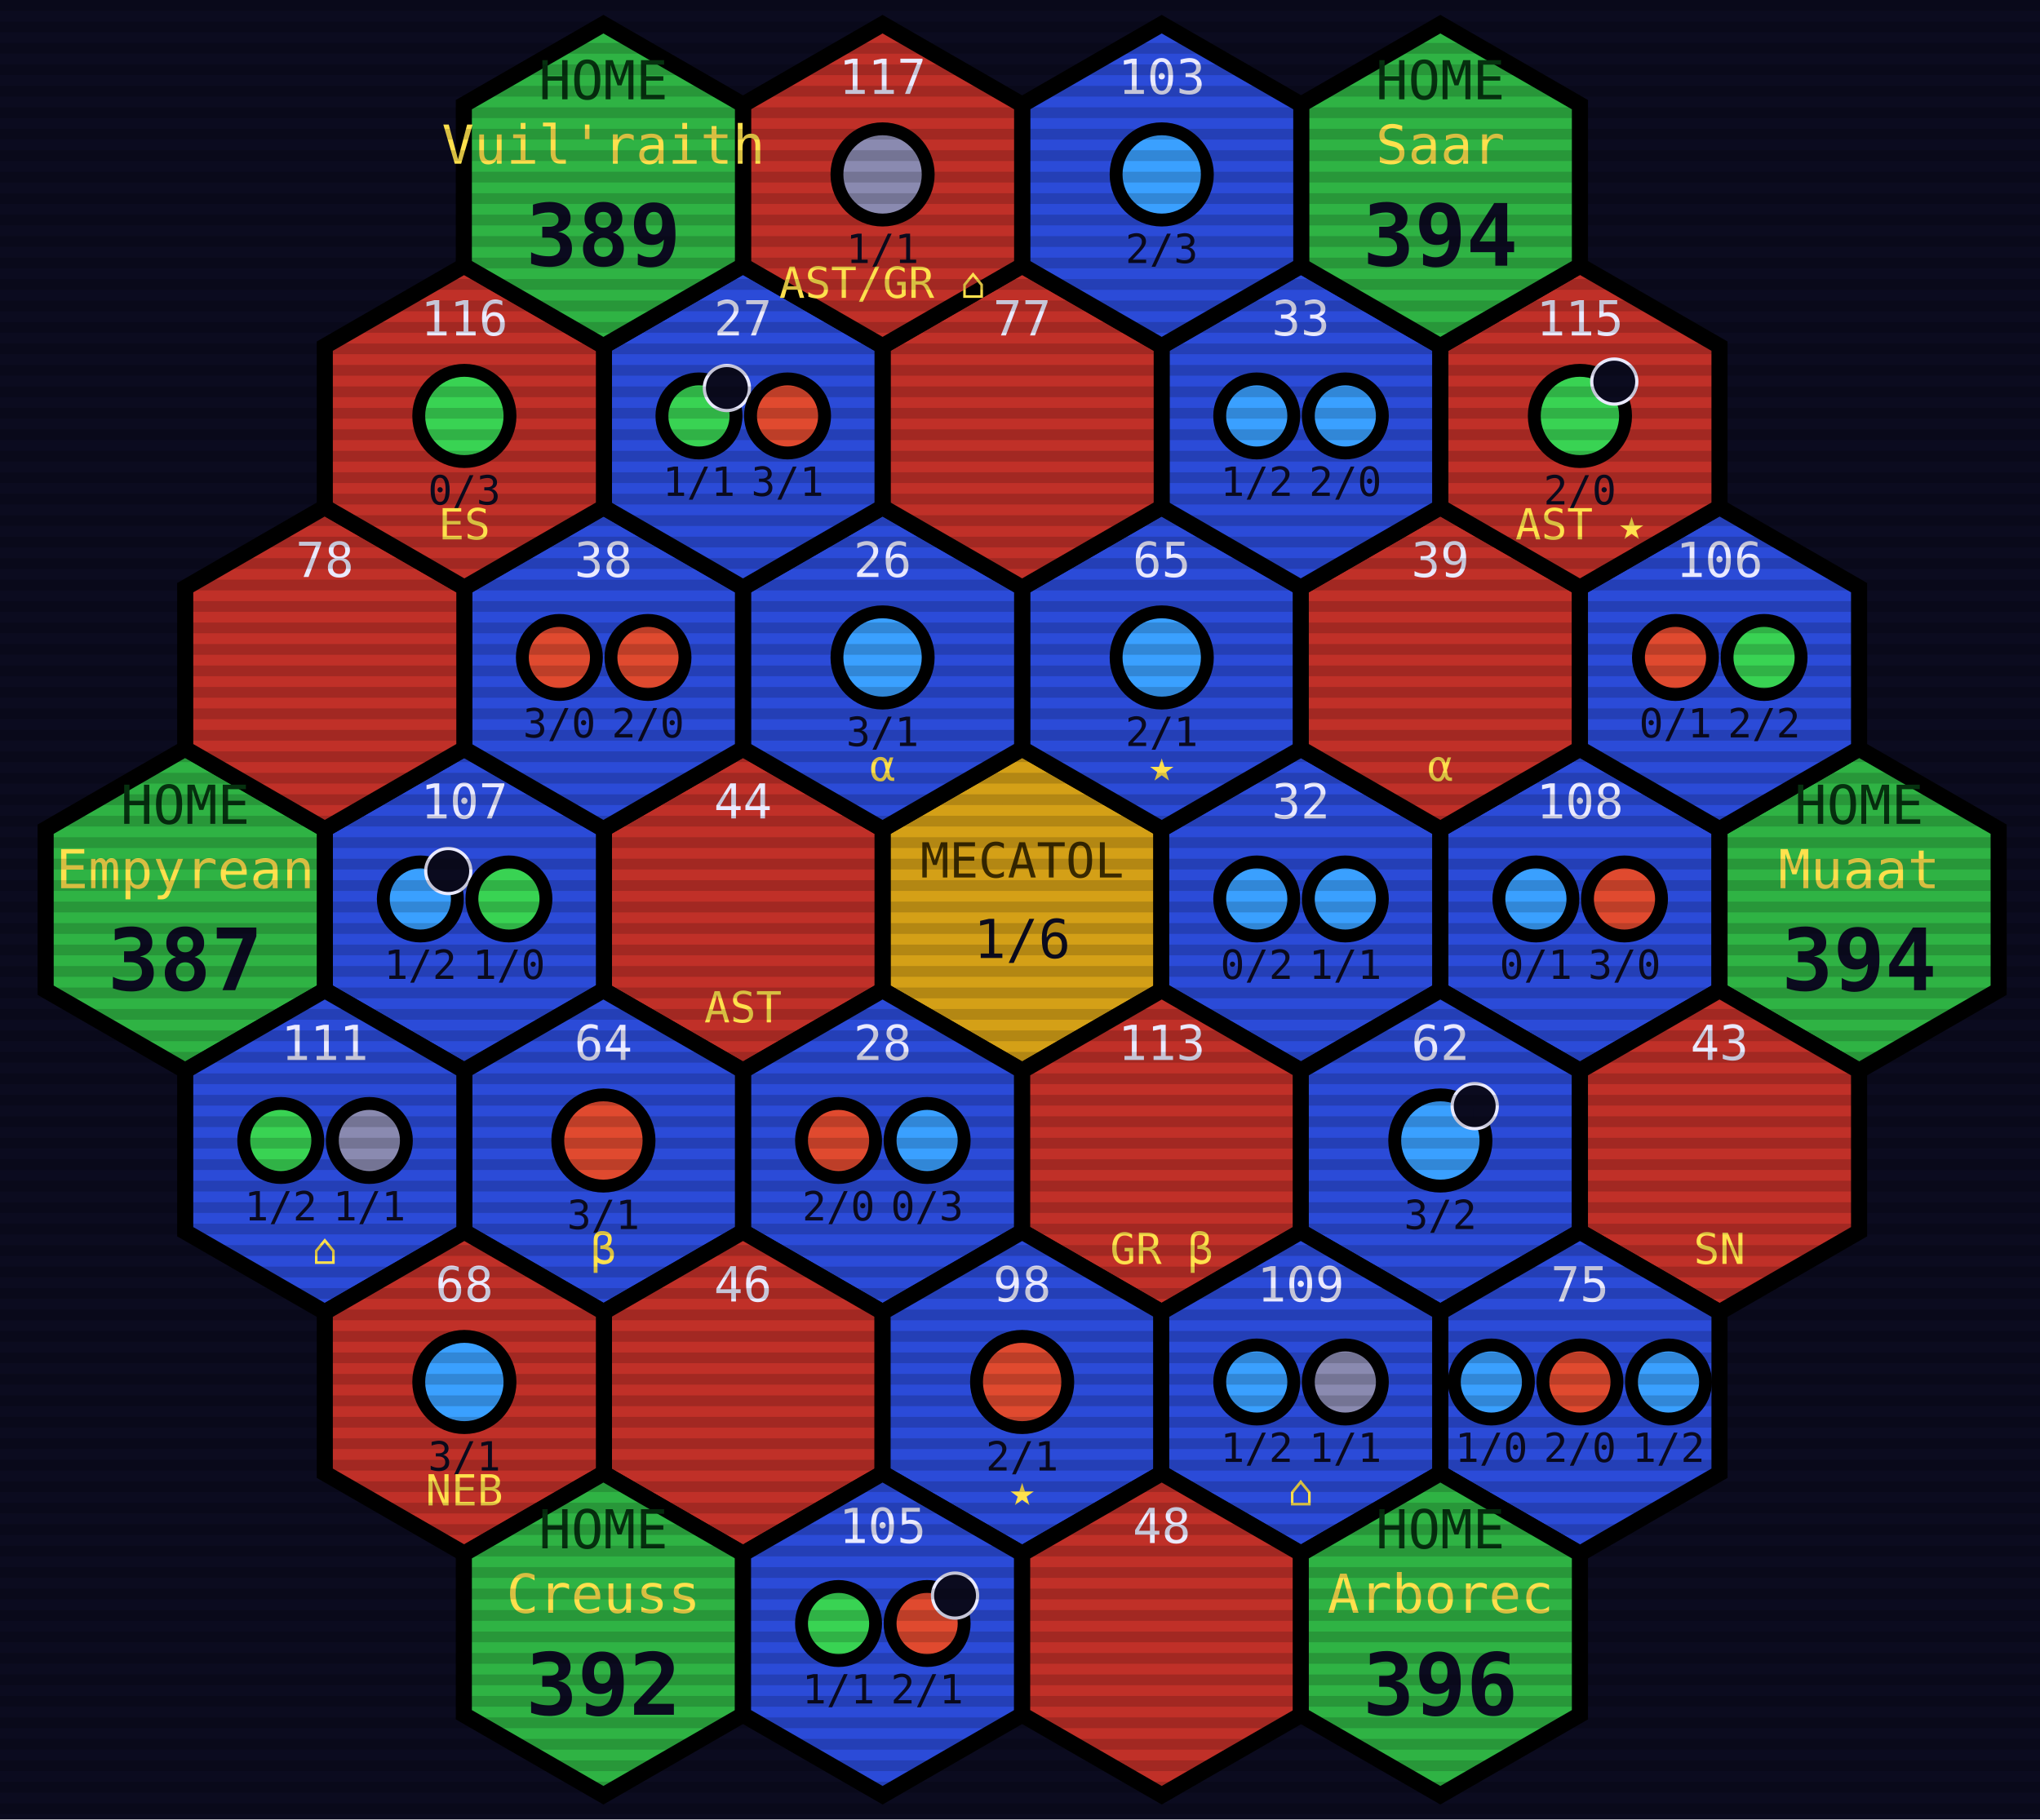
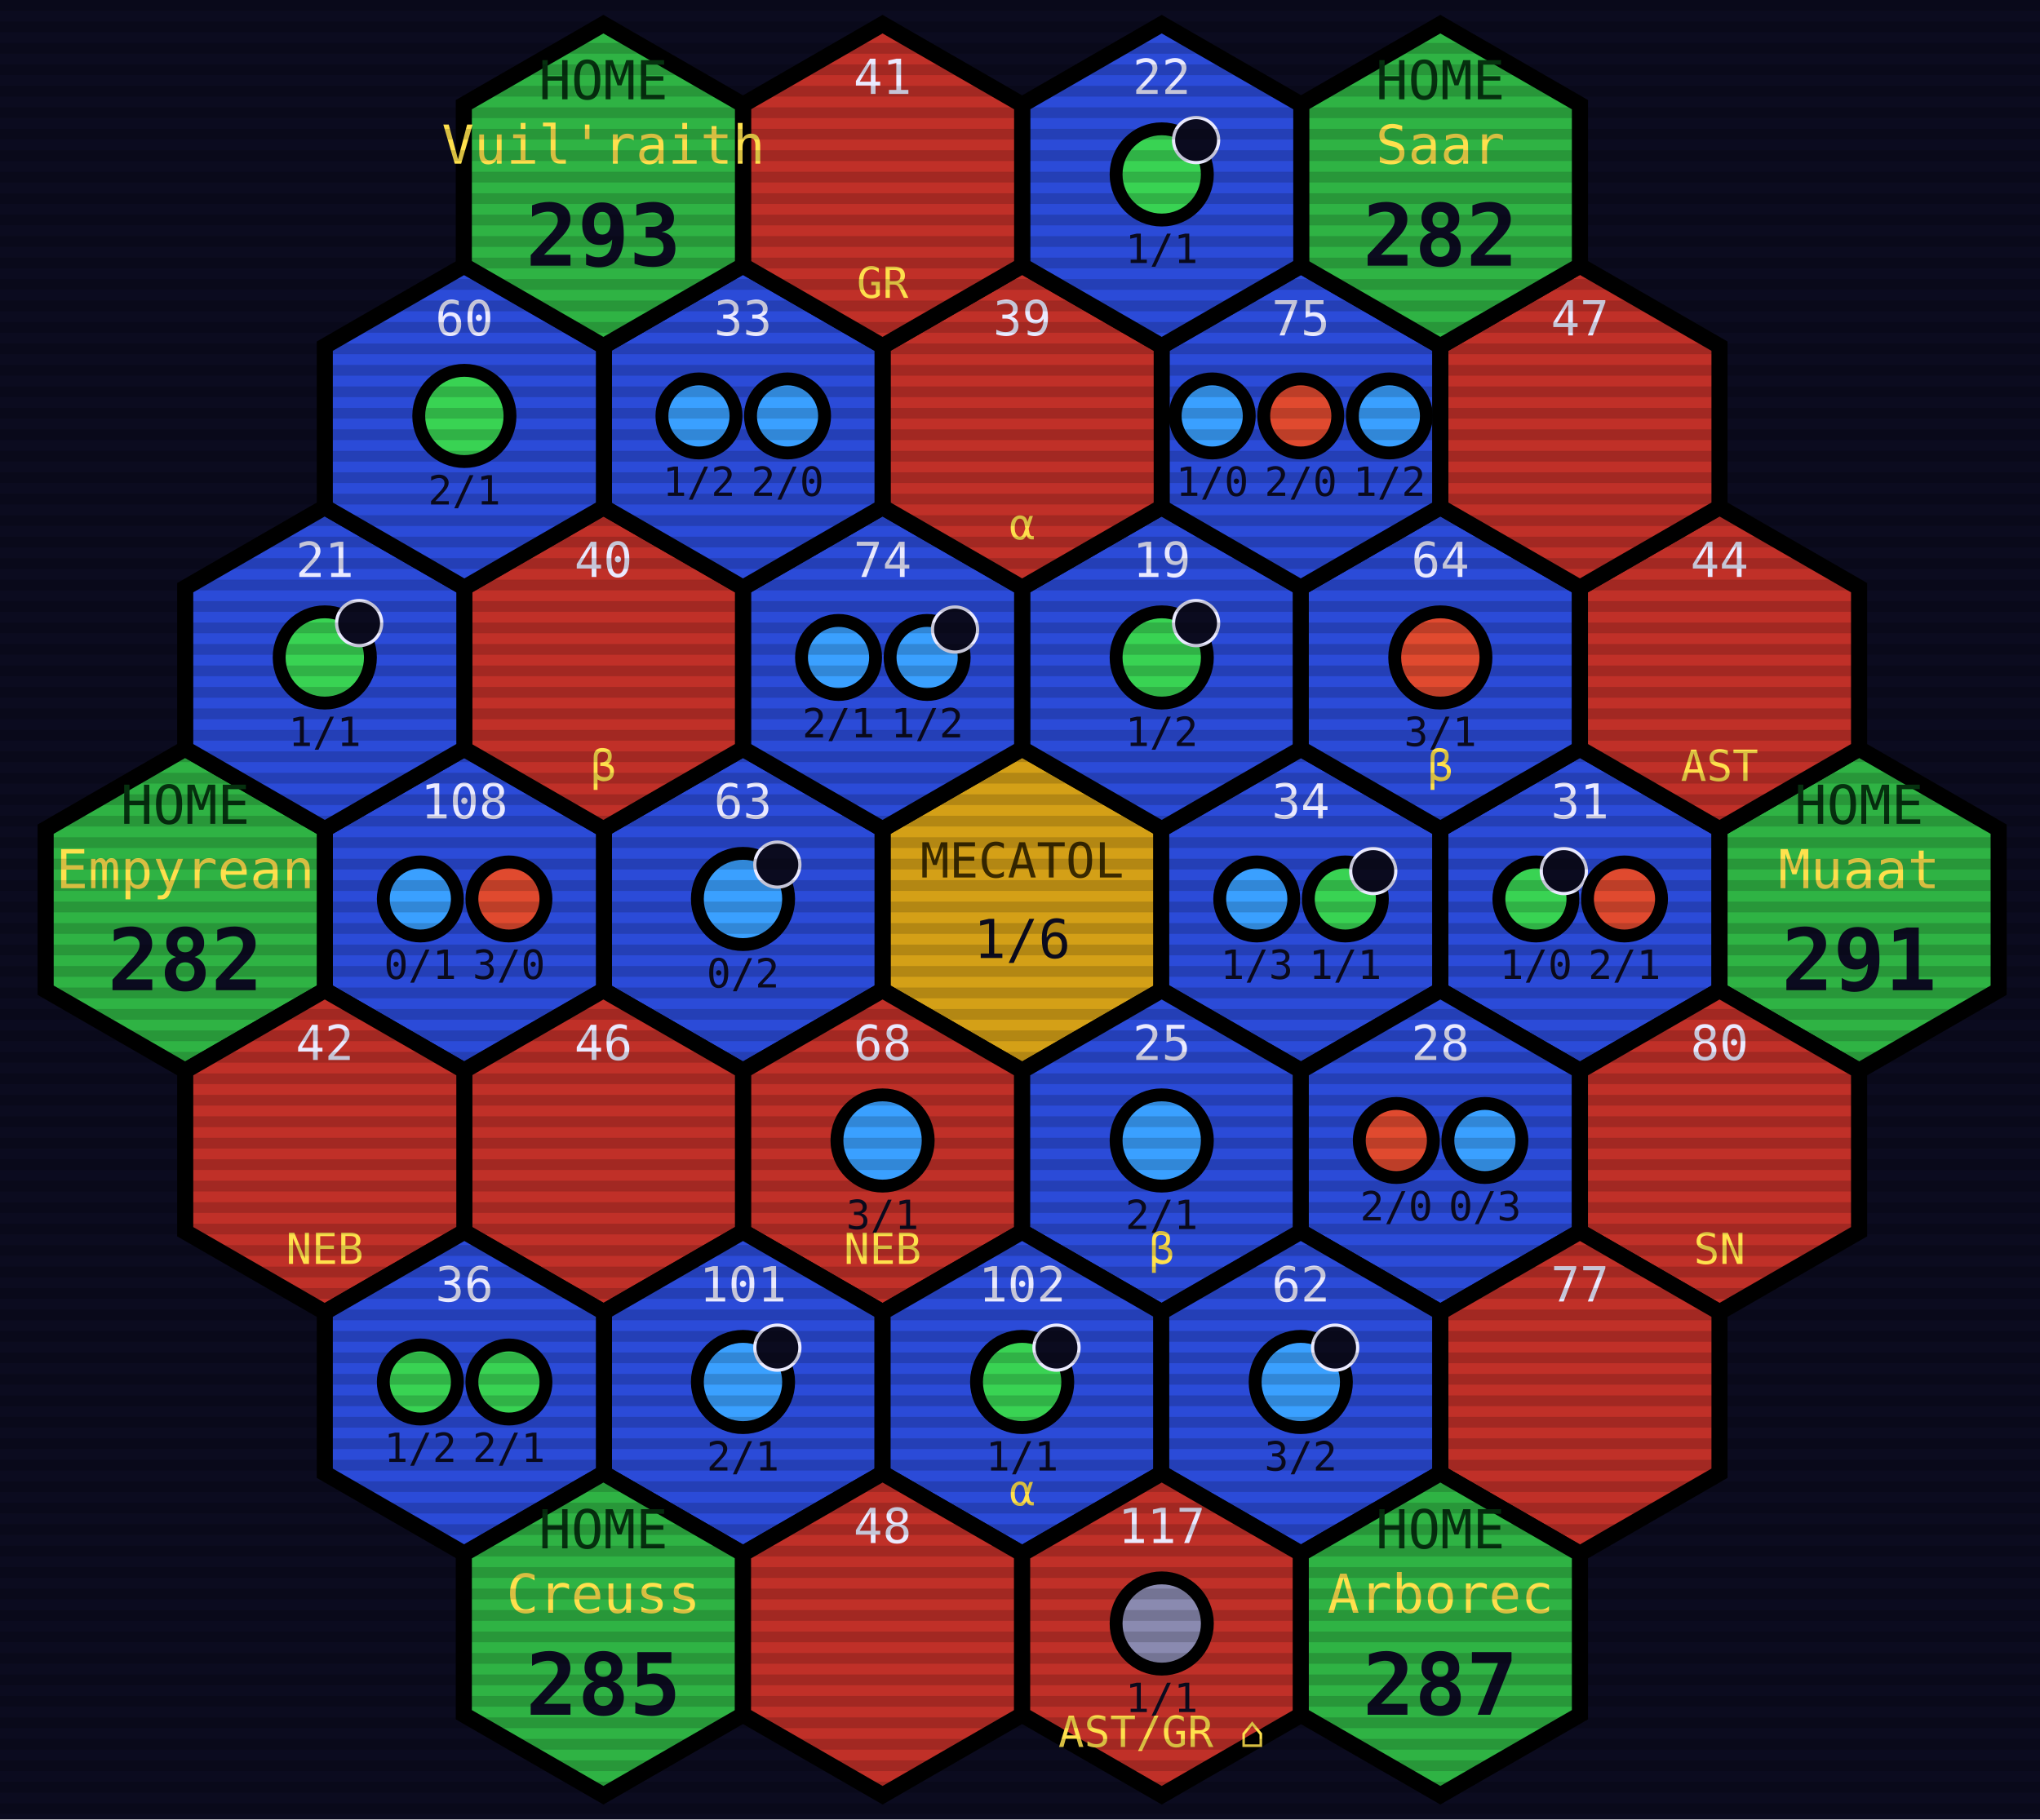
<svg xmlns="http://www.w3.org/2000/svg" width="380" height="339" viewBox="0 0 380 339">
  <defs>
    <pattern id="scan" width="4" height="4" patternUnits="userSpaceOnUse">
      <rect width="4" height="2" fill="#000000" opacity="0.16" />
    </pattern>
  </defs>
  <rect width="100%" height="100%" fill="#0b0b1f" />
  <polygon points="190.4,139.5 216.4,154.5 216.4,184.5 190.4,199.5 164.4,184.5 164.4,154.5" fill="#d4a017" stroke="#000000" stroke-width="3" />
  <polygon points="242.3,139.5 268.3,154.5 268.3,184.5 242.3,199.5 216.3,184.5 216.3,154.5" fill="#2b4bd8" stroke="#000000" stroke-width="3" />
  <polygon points="216.4,94.5 242.4,109.5 242.4,139.5 216.4,154.5 190.4,139.5 190.4,109.5" fill="#2b4bd8" stroke="#000000" stroke-width="3" />
-   <polygon points="138.4,139.5 164.4,154.5 164.4,184.5 138.4,199.5 112.4,184.5 112.4,154.5" fill="#c03028" stroke="#000000" stroke-width="3" />
+   <polygon points="138.4,139.5 164.4,154.5 164.4,184.5 138.4,199.5 112.4,184.5 112.4,154.5" fill="#2b4bd8" stroke="#000000" stroke-width="3" />
  <polygon points="164.4,94.5 190.4,109.5 190.4,139.5 164.4,154.5 138.4,139.5 138.4,109.5" fill="#2b4bd8" stroke="#000000" stroke-width="3" />
-   <polygon points="164.4,184.5 190.4,199.5 190.4,229.5 164.4,244.5 138.4,229.5 138.4,199.5" fill="#2b4bd8" stroke="#000000" stroke-width="3" />
-   <polygon points="216.4,184.5 242.4,199.5 242.4,229.5 216.4,244.5 190.4,229.5 190.4,199.5" fill="#c03028" stroke="#000000" stroke-width="3" />
+   <polygon points="164.4,184.5 190.4,199.5 190.4,229.5 164.4,244.5 138.4,229.5 138.4,199.5" fill="#c03028" stroke="#000000" stroke-width="3" />
+   <polygon points="216.4,184.5 242.4,199.5 242.4,229.5 216.4,244.5 190.4,229.5 190.4,199.5" fill="#2b4bd8" stroke="#000000" stroke-width="3" />
  <polygon points="294.3,139.5 320.3,154.5 320.3,184.5 294.3,199.5 268.3,184.5 268.3,154.5" fill="#2b4bd8" stroke="#000000" stroke-width="3" />
-   <polygon points="268.3,94.5 294.3,109.5 294.3,139.5 268.3,154.5 242.3,139.5 242.3,109.5" fill="#c03028" stroke="#000000" stroke-width="3" />
+   <polygon points="268.3,94.5 294.3,109.5 294.3,139.5 268.3,154.5 242.3,139.5 242.3,109.5" fill="#2b4bd8" stroke="#000000" stroke-width="3" />
  <polygon points="268.3,184.5 294.3,199.5 294.3,229.5 268.3,244.5 242.3,229.5 242.3,199.5" fill="#2b4bd8" stroke="#000000" stroke-width="3" />
  <polygon points="242.3,49.5 268.3,64.5 268.3,94.5 242.3,109.5 216.3,94.5 216.3,64.5" fill="#2b4bd8" stroke="#000000" stroke-width="3" />
  <polygon points="190.4,49.5 216.4,64.5 216.4,94.5 190.4,109.5 164.4,94.5 164.4,64.5" fill="#c03028" stroke="#000000" stroke-width="3" />
  <polygon points="86.5,139.5 112.5,154.5 112.5,184.5 86.5,199.5 60.5,184.5 60.5,154.5" fill="#2b4bd8" stroke="#000000" stroke-width="3" />
-   <polygon points="112.4,94.5 138.4,109.5 138.4,139.5 112.4,154.5 86.4,139.5 86.4,109.5" fill="#2b4bd8" stroke="#000000" stroke-width="3" />
-   <polygon points="112.4,184.5 138.4,199.5 138.4,229.5 112.4,244.5 86.4,229.5 86.4,199.5" fill="#2b4bd8" stroke="#000000" stroke-width="3" />
+   <polygon points="112.4,94.5 138.4,109.5 138.4,139.5 112.4,154.5 86.4,139.5 86.4,109.5" fill="#c03028" stroke="#000000" stroke-width="3" />
+   <polygon points="112.4,184.5 138.4,199.5 138.4,229.5 112.4,244.5 86.4,229.5 86.4,199.5" fill="#c03028" stroke="#000000" stroke-width="3" />
  <polygon points="138.4,49.5 164.4,64.5 164.4,94.5 138.4,109.5 112.4,94.5 112.4,64.5" fill="#2b4bd8" stroke="#000000" stroke-width="3" />
-   <polygon points="138.4,229.5 164.4,244.5 164.4,274.5 138.4,289.5 112.4,274.5 112.4,244.5" fill="#c03028" stroke="#000000" stroke-width="3" />
+   <polygon points="138.4,229.5 164.4,244.5 164.4,274.5 138.4,289.5 112.4,274.5 112.4,244.5" fill="#2b4bd8" stroke="#000000" stroke-width="3" />
  <polygon points="190.4,229.5 216.4,244.5 216.4,274.5 190.4,289.5 164.4,274.5 164.4,244.5" fill="#2b4bd8" stroke="#000000" stroke-width="3" />
  <polygon points="242.3,229.5 268.3,244.5 268.3,274.5 242.3,289.5 216.3,274.5 216.3,244.5" fill="#2b4bd8" stroke="#000000" stroke-width="3" />
  <polygon points="346.3,139.5 372.3,154.5 372.3,184.5 346.3,199.5 320.3,184.5 320.3,154.5" fill="#2fb344" stroke="#000000" stroke-width="3" />
-   <polygon points="320.3,94.5 346.3,109.5 346.3,139.5 320.3,154.5 294.3,139.5 294.3,109.5" fill="#2b4bd8" stroke="#000000" stroke-width="3" />
+   <polygon points="320.3,94.5 346.3,109.5 346.3,139.5 320.3,154.5 294.3,139.5 294.3,109.5" fill="#c03028" stroke="#000000" stroke-width="3" />
  <polygon points="320.3,184.5 346.3,199.5 346.3,229.5 320.3,244.5 294.3,229.5 294.3,199.5" fill="#c03028" stroke="#000000" stroke-width="3" />
  <polygon points="294.3,49.5 320.3,64.5 320.3,94.5 294.3,109.5 268.3,94.5 268.3,64.5" fill="#c03028" stroke="#000000" stroke-width="3" />
-   <polygon points="294.3,229.5 320.3,244.5 320.3,274.5 294.3,289.5 268.3,274.5 268.3,244.5" fill="#2b4bd8" stroke="#000000" stroke-width="3" />
+   <polygon points="294.3,229.5 320.3,244.5 320.3,274.5 294.3,289.5 268.3,274.5 268.3,244.5" fill="#c03028" stroke="#000000" stroke-width="3" />
  <polygon points="268.3,4.5 294.3,19.5 294.3,49.5 268.3,64.5 242.3,49.5 242.3,19.5" fill="#2fb344" stroke="#000000" stroke-width="3" />
  <polygon points="216.4,4.5 242.4,19.5 242.4,49.5 216.4,64.5 190.4,49.5 190.4,19.5" fill="#2b4bd8" stroke="#000000" stroke-width="3" />
  <polygon points="164.4,4.5 190.4,19.5 190.4,49.5 164.4,64.5 138.4,49.5 138.4,19.5" fill="#c03028" stroke="#000000" stroke-width="3" />
  <polygon points="34.5,139.5 60.5,154.5 60.5,184.5 34.5,199.5 8.5,184.5 8.5,154.5" fill="#2fb344" stroke="#000000" stroke-width="3" />
-   <polygon points="60.5,94.5 86.5,109.5 86.5,139.5 60.5,154.5 34.5,139.5 34.5,109.5" fill="#c03028" stroke="#000000" stroke-width="3" />
-   <polygon points="60.5,184.5 86.5,199.5 86.5,229.5 60.5,244.5 34.5,229.5 34.5,199.5" fill="#2b4bd8" stroke="#000000" stroke-width="3" />
-   <polygon points="86.5,49.5 112.5,64.5 112.5,94.5 86.5,109.5 60.5,94.5 60.5,64.5" fill="#c03028" stroke="#000000" stroke-width="3" />
-   <polygon points="86.5,229.5 112.5,244.5 112.5,274.5 86.5,289.5 60.5,274.5 60.5,244.5" fill="#c03028" stroke="#000000" stroke-width="3" />
+   <polygon points="60.5,94.5 86.5,109.5 86.5,139.5 60.5,154.5 34.5,139.5 34.5,109.5" fill="#2b4bd8" stroke="#000000" stroke-width="3" />
+   <polygon points="60.5,184.5 86.5,199.5 86.5,229.5 60.5,244.5 34.5,229.5 34.5,199.5" fill="#c03028" stroke="#000000" stroke-width="3" />
+   <polygon points="86.5,49.5 112.5,64.5 112.5,94.5 86.5,109.5 60.5,94.5 60.5,64.5" fill="#2b4bd8" stroke="#000000" stroke-width="3" />
+   <polygon points="86.5,229.5 112.5,244.5 112.5,274.5 86.5,289.5 60.5,274.5 60.5,244.5" fill="#2b4bd8" stroke="#000000" stroke-width="3" />
  <polygon points="112.4,4.5 138.4,19.5 138.4,49.5 112.4,64.5 86.4,49.5 86.4,19.5" fill="#2fb344" stroke="#000000" stroke-width="3" />
  <polygon points="112.4,274.5 138.4,289.5 138.4,319.5 112.4,334.5 86.4,319.5 86.4,289.5" fill="#2fb344" stroke="#000000" stroke-width="3" />
-   <polygon points="164.4,274.5 190.4,289.5 190.4,319.5 164.4,334.5 138.4,319.5 138.4,289.5" fill="#2b4bd8" stroke="#000000" stroke-width="3" />
+   <polygon points="164.4,274.5 190.4,289.5 190.4,319.5 164.4,334.5 138.4,319.5 138.4,289.5" fill="#c03028" stroke="#000000" stroke-width="3" />
  <polygon points="216.4,274.5 242.4,289.5 242.4,319.5 216.4,334.5 190.4,319.5 190.4,289.5" fill="#c03028" stroke="#000000" stroke-width="3" />
  <polygon points="268.3,274.5 294.3,289.5 294.3,319.5 268.3,334.5 242.3,319.5 242.3,289.5" fill="#2fb344" stroke="#000000" stroke-width="3" />
  <text x="190.4" y="163.5" font-size="9" fill="#3a2a00" text-anchor="middle" font-family="monospace">MECATOL</text>
  <text x="190.4" y="178.5" font-size="10" fill="#0b0b1f" text-anchor="middle" font-family="monospace">1/6</text>
-   <text x="242.3" y="152.5" font-size="9" fill="#eaeaff" text-anchor="middle" font-family="monospace">32</text>
+   <text x="242.3" y="152.5" font-size="9" fill="#eaeaff" text-anchor="middle" font-family="monospace">34</text>
  <circle cx="234.1" cy="167.5" r="6.9" fill="#3aa0ff" stroke="#000000" stroke-width="2.40" />
-   <text x="234.1" y="182.4" font-size="7.5" fill="#0b0b1f" text-anchor="middle" font-family="monospace">0/2</text>
-   <circle cx="250.6" cy="167.5" r="6.9" fill="#3aa0ff" stroke="#000000" stroke-width="2.40" />
+   <text x="234.1" y="182.4" font-size="7.5" fill="#0b0b1f" text-anchor="middle" font-family="monospace">1/3</text>
+   <circle cx="250.6" cy="167.5" r="6.9" fill="#39d353" stroke="#000000" stroke-width="2.40" />
+   <circle cx="255.8" cy="162.3" r="4.2" fill="#0b0b1f" stroke="#eaeaff" stroke-width="0.6" />
+   <text x="255.8" y="164.5" font-size="6" fill="#0b0b1f" text-anchor="middle" font-family="monospace">B</text>
  <text x="250.6" y="182.4" font-size="7.5" fill="#0b0b1f" text-anchor="middle" font-family="monospace">1/1</text>
-   <text x="216.4" y="107.5" font-size="9" fill="#eaeaff" text-anchor="middle" font-family="monospace">65</text>
-   <circle cx="216.4" cy="122.5" r="8.5" fill="#3aa0ff" stroke="#000000" stroke-width="2.40" />
-   <text x="216.4" y="139.0" font-size="7.5" fill="#0b0b1f" text-anchor="middle" font-family="monospace">2/1</text>
-   <text x="216.4" y="145.5" font-size="8" fill="#ffe14d" text-anchor="middle" font-family="monospace">★</text>
-   <text x="138.4" y="152.5" font-size="9" fill="#eaeaff" text-anchor="middle" font-family="monospace">44</text>
-   <text x="138.4" y="190.5" font-size="8" fill="#ffe14d" text-anchor="middle" font-family="monospace">AST</text>
-   <text x="164.4" y="107.5" font-size="9" fill="#eaeaff" text-anchor="middle" font-family="monospace">26</text>
-   <circle cx="164.4" cy="122.5" r="8.5" fill="#3aa0ff" stroke="#000000" stroke-width="2.40" />
-   <text x="164.4" y="139.0" font-size="7.5" fill="#0b0b1f" text-anchor="middle" font-family="monospace">3/1</text>
-   <text x="164.4" y="145.5" font-size="8" fill="#ffe14d" text-anchor="middle" font-family="monospace">α</text>
-   <text x="164.4" y="197.5" font-size="9" fill="#eaeaff" text-anchor="middle" font-family="monospace">28</text>
-   <circle cx="156.2" cy="212.5" r="6.9" fill="#e04a2f" stroke="#000000" stroke-width="2.40" />
-   <text x="156.2" y="227.4" font-size="7.5" fill="#0b0b1f" text-anchor="middle" font-family="monospace">2/0</text>
-   <circle cx="172.7" cy="212.5" r="6.9" fill="#3aa0ff" stroke="#000000" stroke-width="2.40" />
-   <text x="172.7" y="227.4" font-size="7.5" fill="#0b0b1f" text-anchor="middle" font-family="monospace">0/3</text>
-   <text x="216.4" y="197.5" font-size="9" fill="#eaeaff" text-anchor="middle" font-family="monospace">113</text>
-   <text x="216.4" y="235.5" font-size="8" fill="#ffe14d" text-anchor="middle" font-family="monospace">GR β</text>
-   <text x="294.3" y="152.5" font-size="9" fill="#eaeaff" text-anchor="middle" font-family="monospace">108</text>
-   <circle cx="286.1" cy="167.5" r="6.9" fill="#3aa0ff" stroke="#000000" stroke-width="2.40" />
-   <text x="286.1" y="182.4" font-size="7.5" fill="#0b0b1f" text-anchor="middle" font-family="monospace">0/1</text>
+   <text x="216.4" y="107.5" font-size="9" fill="#eaeaff" text-anchor="middle" font-family="monospace">19</text>
+   <circle cx="216.4" cy="122.5" r="8.5" fill="#39d353" stroke="#000000" stroke-width="2.40" />
+   <circle cx="222.8" cy="116.1" r="4.2" fill="#0b0b1f" stroke="#eaeaff" stroke-width="0.6" />
+   <text x="222.8" y="118.3" font-size="6" fill="#0b0b1f" text-anchor="middle" font-family="monospace">Y</text>
+   <text x="216.4" y="139.0" font-size="7.5" fill="#0b0b1f" text-anchor="middle" font-family="monospace">1/2</text>
+   <text x="138.4" y="152.5" font-size="9" fill="#eaeaff" text-anchor="middle" font-family="monospace">63</text>
+   <circle cx="138.4" cy="167.5" r="8.5" fill="#3aa0ff" stroke="#000000" stroke-width="2.40" />
+   <circle cx="144.8" cy="161.1" r="4.2" fill="#0b0b1f" stroke="#eaeaff" stroke-width="0.6" />
+   <text x="144.8" y="163.3" font-size="6" fill="#0b0b1f" text-anchor="middle" font-family="monospace">G</text>
+   <text x="138.4" y="184.0" font-size="7.5" fill="#0b0b1f" text-anchor="middle" font-family="monospace">0/2</text>
+   <text x="164.4" y="107.5" font-size="9" fill="#eaeaff" text-anchor="middle" font-family="monospace">74</text>
+   <circle cx="156.2" cy="122.5" r="6.9" fill="#3aa0ff" stroke="#000000" stroke-width="2.40" />
+   <text x="156.2" y="137.4" font-size="7.5" fill="#0b0b1f" text-anchor="middle" font-family="monospace">2/1</text>
+   <circle cx="172.7" cy="122.5" r="6.9" fill="#3aa0ff" stroke="#000000" stroke-width="2.40" />
+   <circle cx="177.9" cy="117.3" r="4.2" fill="#0b0b1f" stroke="#eaeaff" stroke-width="0.6" />
+   <text x="177.9" y="119.5" font-size="6" fill="#0b0b1f" text-anchor="middle" font-family="monospace">B</text>
+   <text x="172.7" y="137.4" font-size="7.5" fill="#0b0b1f" text-anchor="middle" font-family="monospace">1/2</text>
+   <text x="164.4" y="197.5" font-size="9" fill="#eaeaff" text-anchor="middle" font-family="monospace">68</text>
+   <circle cx="164.4" cy="212.5" r="8.5" fill="#3aa0ff" stroke="#000000" stroke-width="2.40" />
+   <text x="164.4" y="229.0" font-size="7.5" fill="#0b0b1f" text-anchor="middle" font-family="monospace">3/1</text>
+   <text x="164.4" y="235.5" font-size="8" fill="#ffe14d" text-anchor="middle" font-family="monospace">NEB</text>
+   <text x="216.4" y="197.5" font-size="9" fill="#eaeaff" text-anchor="middle" font-family="monospace">25</text>
+   <circle cx="216.4" cy="212.5" r="8.5" fill="#3aa0ff" stroke="#000000" stroke-width="2.40" />
+   <text x="216.4" y="229.0" font-size="7.5" fill="#0b0b1f" text-anchor="middle" font-family="monospace">2/1</text>
+   <text x="216.4" y="235.5" font-size="8" fill="#ffe14d" text-anchor="middle" font-family="monospace">β</text>
+   <text x="294.3" y="152.5" font-size="9" fill="#eaeaff" text-anchor="middle" font-family="monospace">31</text>
+   <circle cx="286.1" cy="167.5" r="6.9" fill="#39d353" stroke="#000000" stroke-width="2.40" />
+   <circle cx="291.3" cy="162.3" r="4.2" fill="#0b0b1f" stroke="#eaeaff" stroke-width="0.6" />
+   <text x="291.3" y="164.5" font-size="6" fill="#0b0b1f" text-anchor="middle" font-family="monospace">Y</text>
+   <text x="286.1" y="182.4" font-size="7.5" fill="#0b0b1f" text-anchor="middle" font-family="monospace">1/0</text>
  <circle cx="302.6" cy="167.5" r="6.9" fill="#e04a2f" stroke="#000000" stroke-width="2.40" />
-   <text x="302.6" y="182.4" font-size="7.5" fill="#0b0b1f" text-anchor="middle" font-family="monospace">3/0</text>
-   <text x="268.3" y="107.5" font-size="9" fill="#eaeaff" text-anchor="middle" font-family="monospace">39</text>
-   <text x="268.3" y="145.5" font-size="8" fill="#ffe14d" text-anchor="middle" font-family="monospace">α</text>
-   <text x="268.3" y="197.5" font-size="9" fill="#eaeaff" text-anchor="middle" font-family="monospace">62</text>
-   <circle cx="268.3" cy="212.5" r="8.5" fill="#3aa0ff" stroke="#000000" stroke-width="2.40" />
-   <circle cx="274.7" cy="206.1" r="4.2" fill="#0b0b1f" stroke="#eaeaff" stroke-width="0.6" />
-   <text x="274.7" y="208.3" font-size="6" fill="#0b0b1f" text-anchor="middle" font-family="monospace">Y</text>
-   <text x="268.3" y="229.0" font-size="7.5" fill="#0b0b1f" text-anchor="middle" font-family="monospace">3/2</text>
-   <text x="242.3" y="62.5" font-size="9" fill="#eaeaff" text-anchor="middle" font-family="monospace">33</text>
-   <circle cx="234.1" cy="77.5" r="6.9" fill="#3aa0ff" stroke="#000000" stroke-width="2.40" />
-   <text x="234.1" y="92.4" font-size="7.5" fill="#0b0b1f" text-anchor="middle" font-family="monospace">1/2</text>
-   <circle cx="250.6" cy="77.5" r="6.9" fill="#3aa0ff" stroke="#000000" stroke-width="2.40" />
-   <text x="250.6" y="92.4" font-size="7.5" fill="#0b0b1f" text-anchor="middle" font-family="monospace">2/0</text>
-   <text x="190.4" y="62.5" font-size="9" fill="#eaeaff" text-anchor="middle" font-family="monospace">77</text>
-   <text x="86.5" y="152.5" font-size="9" fill="#eaeaff" text-anchor="middle" font-family="monospace">107</text>
+   <text x="302.6" y="182.4" font-size="7.5" fill="#0b0b1f" text-anchor="middle" font-family="monospace">2/1</text>
+   <text x="268.3" y="107.5" font-size="9" fill="#eaeaff" text-anchor="middle" font-family="monospace">64</text>
+   <circle cx="268.3" cy="122.5" r="8.5" fill="#e04a2f" stroke="#000000" stroke-width="2.40" />
+   <text x="268.3" y="139.0" font-size="7.5" fill="#0b0b1f" text-anchor="middle" font-family="monospace">3/1</text>
+   <text x="268.3" y="145.5" font-size="8" fill="#ffe14d" text-anchor="middle" font-family="monospace">β</text>
+   <text x="268.3" y="197.5" font-size="9" fill="#eaeaff" text-anchor="middle" font-family="monospace">28</text>
+   <circle cx="260.1" cy="212.5" r="6.9" fill="#e04a2f" stroke="#000000" stroke-width="2.40" />
+   <text x="260.1" y="227.4" font-size="7.5" fill="#0b0b1f" text-anchor="middle" font-family="monospace">2/0</text>
+   <circle cx="276.6" cy="212.5" r="6.9" fill="#3aa0ff" stroke="#000000" stroke-width="2.40" />
+   <text x="276.6" y="227.4" font-size="7.5" fill="#0b0b1f" text-anchor="middle" font-family="monospace">0/3</text>
+   <text x="242.3" y="62.5" font-size="9" fill="#eaeaff" text-anchor="middle" font-family="monospace">75</text>
+   <circle cx="225.8" cy="77.5" r="6.9" fill="#3aa0ff" stroke="#000000" stroke-width="2.40" />
+   <text x="225.8" y="92.4" font-size="7.5" fill="#0b0b1f" text-anchor="middle" font-family="monospace">1/0</text>
+   <circle cx="242.3" cy="77.5" r="6.9" fill="#e04a2f" stroke="#000000" stroke-width="2.40" />
+   <text x="242.3" y="92.4" font-size="7.5" fill="#0b0b1f" text-anchor="middle" font-family="monospace">2/0</text>
+   <circle cx="258.8" cy="77.5" r="6.9" fill="#3aa0ff" stroke="#000000" stroke-width="2.40" />
+   <text x="258.8" y="92.4" font-size="7.5" fill="#0b0b1f" text-anchor="middle" font-family="monospace">1/2</text>
+   <text x="190.4" y="62.5" font-size="9" fill="#eaeaff" text-anchor="middle" font-family="monospace">39</text>
+   <text x="190.4" y="100.5" font-size="8" fill="#ffe14d" text-anchor="middle" font-family="monospace">α</text>
+   <text x="86.5" y="152.5" font-size="9" fill="#eaeaff" text-anchor="middle" font-family="monospace">108</text>
  <circle cx="78.3" cy="167.5" r="6.9" fill="#3aa0ff" stroke="#000000" stroke-width="2.40" />
-   <circle cx="83.5" cy="162.3" r="4.2" fill="#0b0b1f" stroke="#eaeaff" stroke-width="0.6" />
-   <text x="83.5" y="164.5" font-size="6" fill="#0b0b1f" text-anchor="middle" font-family="monospace">Y</text>
-   <text x="78.3" y="182.4" font-size="7.5" fill="#0b0b1f" text-anchor="middle" font-family="monospace">1/2</text>
-   <circle cx="94.8" cy="167.5" r="6.9" fill="#39d353" stroke="#000000" stroke-width="2.40" />
-   <text x="94.8" y="182.4" font-size="7.5" fill="#0b0b1f" text-anchor="middle" font-family="monospace">1/0</text>
-   <text x="112.4" y="107.5" font-size="9" fill="#eaeaff" text-anchor="middle" font-family="monospace">38</text>
-   <circle cx="104.2" cy="122.5" r="6.9" fill="#e04a2f" stroke="#000000" stroke-width="2.40" />
-   <text x="104.2" y="137.4" font-size="7.5" fill="#0b0b1f" text-anchor="middle" font-family="monospace">3/0</text>
-   <circle cx="120.7" cy="122.5" r="6.9" fill="#e04a2f" stroke="#000000" stroke-width="2.40" />
-   <text x="120.7" y="137.4" font-size="7.5" fill="#0b0b1f" text-anchor="middle" font-family="monospace">2/0</text>
-   <text x="112.4" y="197.5" font-size="9" fill="#eaeaff" text-anchor="middle" font-family="monospace">64</text>
-   <circle cx="112.4" cy="212.5" r="8.5" fill="#e04a2f" stroke="#000000" stroke-width="2.40" />
-   <text x="112.4" y="229.0" font-size="7.5" fill="#0b0b1f" text-anchor="middle" font-family="monospace">3/1</text>
-   <text x="112.4" y="235.5" font-size="8" fill="#ffe14d" text-anchor="middle" font-family="monospace">β</text>
-   <text x="138.4" y="62.5" font-size="9" fill="#eaeaff" text-anchor="middle" font-family="monospace">27</text>
-   <circle cx="130.2" cy="77.5" r="6.9" fill="#39d353" stroke="#000000" stroke-width="2.40" />
-   <circle cx="135.4" cy="72.3" r="4.2" fill="#0b0b1f" stroke="#eaeaff" stroke-width="0.6" />
-   <text x="135.4" y="74.5" font-size="6" fill="#0b0b1f" text-anchor="middle" font-family="monospace">G</text>
-   <text x="130.2" y="92.4" font-size="7.5" fill="#0b0b1f" text-anchor="middle" font-family="monospace">1/1</text>
-   <circle cx="146.7" cy="77.5" r="6.9" fill="#e04a2f" stroke="#000000" stroke-width="2.40" />
-   <text x="146.7" y="92.4" font-size="7.5" fill="#0b0b1f" text-anchor="middle" font-family="monospace">3/1</text>
-   <text x="138.4" y="242.5" font-size="9" fill="#eaeaff" text-anchor="middle" font-family="monospace">46</text>
-   <text x="190.4" y="242.5" font-size="9" fill="#eaeaff" text-anchor="middle" font-family="monospace">98</text>
-   <circle cx="190.4" cy="257.5" r="8.5" fill="#e04a2f" stroke="#000000" stroke-width="2.40" />
-   <text x="190.4" y="274.0" font-size="7.5" fill="#0b0b1f" text-anchor="middle" font-family="monospace">2/1</text>
-   <text x="190.4" y="280.5" font-size="8" fill="#ffe14d" text-anchor="middle" font-family="monospace">★</text>
-   <text x="242.3" y="242.5" font-size="9" fill="#eaeaff" text-anchor="middle" font-family="monospace">109</text>
-   <circle cx="234.1" cy="257.5" r="6.9" fill="#3aa0ff" stroke="#000000" stroke-width="2.40" />
-   <text x="234.1" y="272.4" font-size="7.5" fill="#0b0b1f" text-anchor="middle" font-family="monospace">1/2</text>
-   <circle cx="250.6" cy="257.5" r="6.9" fill="#8a8ab0" stroke="#000000" stroke-width="2.40" />
-   <text x="250.6" y="272.4" font-size="7.5" fill="#0b0b1f" text-anchor="middle" font-family="monospace">1/1</text>
-   <text x="242.3" y="280.5" font-size="8" fill="#ffe14d" text-anchor="middle" font-family="monospace">⌂</text>
+   <text x="78.3" y="182.4" font-size="7.5" fill="#0b0b1f" text-anchor="middle" font-family="monospace">0/1</text>
+   <circle cx="94.8" cy="167.5" r="6.9" fill="#e04a2f" stroke="#000000" stroke-width="2.40" />
+   <text x="94.8" y="182.4" font-size="7.5" fill="#0b0b1f" text-anchor="middle" font-family="monospace">3/0</text>
+   <text x="112.4" y="107.5" font-size="9" fill="#eaeaff" text-anchor="middle" font-family="monospace">40</text>
+   <text x="112.4" y="145.5" font-size="8" fill="#ffe14d" text-anchor="middle" font-family="monospace">β</text>
+   <text x="112.4" y="197.5" font-size="9" fill="#eaeaff" text-anchor="middle" font-family="monospace">46</text>
+   <text x="138.4" y="62.5" font-size="9" fill="#eaeaff" text-anchor="middle" font-family="monospace">33</text>
+   <circle cx="130.2" cy="77.5" r="6.9" fill="#3aa0ff" stroke="#000000" stroke-width="2.40" />
+   <text x="130.2" y="92.4" font-size="7.5" fill="#0b0b1f" text-anchor="middle" font-family="monospace">1/2</text>
+   <circle cx="146.7" cy="77.5" r="6.9" fill="#3aa0ff" stroke="#000000" stroke-width="2.40" />
+   <text x="146.7" y="92.4" font-size="7.5" fill="#0b0b1f" text-anchor="middle" font-family="monospace">2/0</text>
+   <text x="138.4" y="242.5" font-size="9" fill="#eaeaff" text-anchor="middle" font-family="monospace">101</text>
+   <circle cx="138.4" cy="257.5" r="8.5" fill="#3aa0ff" stroke="#000000" stroke-width="2.40" />
+   <circle cx="144.8" cy="251.1" r="4.2" fill="#0b0b1f" stroke="#eaeaff" stroke-width="0.6" />
+   <text x="144.8" y="253.3" font-size="6" fill="#0b0b1f" text-anchor="middle" font-family="monospace">Y</text>
+   <text x="138.4" y="274.0" font-size="7.5" fill="#0b0b1f" text-anchor="middle" font-family="monospace">2/1</text>
+   <text x="190.4" y="242.5" font-size="9" fill="#eaeaff" text-anchor="middle" font-family="monospace">102</text>
+   <circle cx="190.4" cy="257.5" r="8.5" fill="#39d353" stroke="#000000" stroke-width="2.40" />
+   <circle cx="196.8" cy="251.1" r="4.2" fill="#0b0b1f" stroke="#eaeaff" stroke-width="0.6" />
+   <text x="196.8" y="253.3" font-size="6" fill="#0b0b1f" text-anchor="middle" font-family="monospace">B</text>
+   <text x="190.4" y="274.0" font-size="7.5" fill="#0b0b1f" text-anchor="middle" font-family="monospace">1/1</text>
+   <text x="190.4" y="280.5" font-size="8" fill="#ffe14d" text-anchor="middle" font-family="monospace">α</text>
+   <text x="242.3" y="242.5" font-size="9" fill="#eaeaff" text-anchor="middle" font-family="monospace">62</text>
+   <circle cx="242.3" cy="257.5" r="8.5" fill="#3aa0ff" stroke="#000000" stroke-width="2.40" />
+   <circle cx="248.7" cy="251.1" r="4.2" fill="#0b0b1f" stroke="#eaeaff" stroke-width="0.6" />
+   <text x="248.7" y="253.3" font-size="6" fill="#0b0b1f" text-anchor="middle" font-family="monospace">Y</text>
+   <text x="242.3" y="274.0" font-size="7.5" fill="#0b0b1f" text-anchor="middle" font-family="monospace">3/2</text>
  <text x="346.3" y="153.5" font-size="10" fill="#06310f" text-anchor="middle" font-family="monospace">HOME</text>
  <text x="346.3" y="165.5" font-size="10" fill="#ffe14d" text-anchor="middle" font-family="monospace">Muaat</text>
-   <text x="346.3" y="184.5" font-size="16" fill="#0b0b1f" text-anchor="middle" font-family="monospace" font-weight="bold">394</text>
-   <text x="320.3" y="107.5" font-size="9" fill="#eaeaff" text-anchor="middle" font-family="monospace">106</text>
-   <circle cx="312.1" cy="122.5" r="6.9" fill="#e04a2f" stroke="#000000" stroke-width="2.40" />
-   <text x="312.1" y="137.4" font-size="7.5" fill="#0b0b1f" text-anchor="middle" font-family="monospace">0/1</text>
-   <circle cx="328.6" cy="122.5" r="6.9" fill="#39d353" stroke="#000000" stroke-width="2.40" />
-   <text x="328.6" y="137.4" font-size="7.5" fill="#0b0b1f" text-anchor="middle" font-family="monospace">2/2</text>
-   <text x="320.3" y="197.5" font-size="9" fill="#eaeaff" text-anchor="middle" font-family="monospace">43</text>
+   <text x="346.3" y="184.5" font-size="16" fill="#0b0b1f" text-anchor="middle" font-family="monospace" font-weight="bold">291</text>
+   <text x="320.3" y="107.5" font-size="9" fill="#eaeaff" text-anchor="middle" font-family="monospace">44</text>
+   <text x="320.3" y="145.5" font-size="8" fill="#ffe14d" text-anchor="middle" font-family="monospace">AST</text>
+   <text x="320.3" y="197.5" font-size="9" fill="#eaeaff" text-anchor="middle" font-family="monospace">80</text>
  <text x="320.3" y="235.5" font-size="8" fill="#ffe14d" text-anchor="middle" font-family="monospace">SN</text>
-   <text x="294.3" y="62.5" font-size="9" fill="#eaeaff" text-anchor="middle" font-family="monospace">115</text>
-   <circle cx="294.3" cy="77.5" r="8.5" fill="#39d353" stroke="#000000" stroke-width="2.40" />
-   <circle cx="300.7" cy="71.1" r="4.2" fill="#0b0b1f" stroke="#eaeaff" stroke-width="0.6" />
-   <text x="300.7" y="73.3" font-size="6" fill="#0b0b1f" text-anchor="middle" font-family="monospace" />
-   <text x="294.3" y="94.0" font-size="7.5" fill="#0b0b1f" text-anchor="middle" font-family="monospace">2/0</text>
-   <text x="294.3" y="100.5" font-size="8" fill="#ffe14d" text-anchor="middle" font-family="monospace">AST ★</text>
-   <text x="294.3" y="242.5" font-size="9" fill="#eaeaff" text-anchor="middle" font-family="monospace">75</text>
-   <circle cx="277.8" cy="257.5" r="6.9" fill="#3aa0ff" stroke="#000000" stroke-width="2.40" />
-   <text x="277.8" y="272.4" font-size="7.5" fill="#0b0b1f" text-anchor="middle" font-family="monospace">1/0</text>
-   <circle cx="294.3" cy="257.5" r="6.9" fill="#e04a2f" stroke="#000000" stroke-width="2.40" />
-   <text x="294.3" y="272.4" font-size="7.5" fill="#0b0b1f" text-anchor="middle" font-family="monospace">2/0</text>
-   <circle cx="310.8" cy="257.5" r="6.9" fill="#3aa0ff" stroke="#000000" stroke-width="2.40" />
-   <text x="310.8" y="272.4" font-size="7.5" fill="#0b0b1f" text-anchor="middle" font-family="monospace">1/2</text>
+   <text x="294.3" y="62.5" font-size="9" fill="#eaeaff" text-anchor="middle" font-family="monospace">47</text>
+   <text x="294.3" y="242.5" font-size="9" fill="#eaeaff" text-anchor="middle" font-family="monospace">77</text>
  <text x="268.3" y="18.5" font-size="10" fill="#06310f" text-anchor="middle" font-family="monospace">HOME</text>
  <text x="268.3" y="30.5" font-size="10" fill="#ffe14d" text-anchor="middle" font-family="monospace">Saar</text>
-   <text x="268.3" y="49.5" font-size="16" fill="#0b0b1f" text-anchor="middle" font-family="monospace" font-weight="bold">394</text>
-   <text x="216.4" y="17.5" font-size="9" fill="#eaeaff" text-anchor="middle" font-family="monospace">103</text>
-   <circle cx="216.4" cy="32.5" r="8.5" fill="#3aa0ff" stroke="#000000" stroke-width="2.40" />
-   <text x="216.4" y="49.0" font-size="7.5" fill="#0b0b1f" text-anchor="middle" font-family="monospace">2/3</text>
-   <text x="164.4" y="17.5" font-size="9" fill="#eaeaff" text-anchor="middle" font-family="monospace">117</text>
-   <circle cx="164.4" cy="32.5" r="8.5" fill="#8a8ab0" stroke="#000000" stroke-width="2.40" />
-   <text x="164.4" y="49.0" font-size="7.5" fill="#0b0b1f" text-anchor="middle" font-family="monospace">1/1</text>
-   <text x="164.4" y="55.5" font-size="8" fill="#ffe14d" text-anchor="middle" font-family="monospace">AST/GR ⌂</text>
+   <text x="268.3" y="49.5" font-size="16" fill="#0b0b1f" text-anchor="middle" font-family="monospace" font-weight="bold">282</text>
+   <text x="216.4" y="17.5" font-size="9" fill="#eaeaff" text-anchor="middle" font-family="monospace">22</text>
+   <circle cx="216.4" cy="32.5" r="8.5" fill="#39d353" stroke="#000000" stroke-width="2.40" />
+   <circle cx="222.8" cy="26.1" r="4.2" fill="#0b0b1f" stroke="#eaeaff" stroke-width="0.6" />
+   <text x="222.8" y="28.3" font-size="6" fill="#0b0b1f" text-anchor="middle" font-family="monospace">G</text>
+   <text x="216.4" y="49.0" font-size="7.5" fill="#0b0b1f" text-anchor="middle" font-family="monospace">1/1</text>
+   <text x="164.4" y="17.5" font-size="9" fill="#eaeaff" text-anchor="middle" font-family="monospace">41</text>
+   <text x="164.4" y="55.5" font-size="8" fill="#ffe14d" text-anchor="middle" font-family="monospace">GR</text>
  <text x="34.5" y="153.5" font-size="10" fill="#06310f" text-anchor="middle" font-family="monospace">HOME</text>
  <text x="34.5" y="165.5" font-size="10" fill="#ffe14d" text-anchor="middle" font-family="monospace">Empyrean</text>
-   <text x="34.5" y="184.5" font-size="16" fill="#0b0b1f" text-anchor="middle" font-family="monospace" font-weight="bold">387</text>
-   <text x="60.5" y="107.5" font-size="9" fill="#eaeaff" text-anchor="middle" font-family="monospace">78</text>
-   <text x="60.5" y="197.5" font-size="9" fill="#eaeaff" text-anchor="middle" font-family="monospace">111</text>
-   <circle cx="52.3" cy="212.5" r="6.9" fill="#39d353" stroke="#000000" stroke-width="2.40" />
-   <text x="52.3" y="227.4" font-size="7.5" fill="#0b0b1f" text-anchor="middle" font-family="monospace">1/2</text>
-   <circle cx="68.8" cy="212.5" r="6.9" fill="#8a8ab0" stroke="#000000" stroke-width="2.40" />
-   <text x="68.8" y="227.4" font-size="7.5" fill="#0b0b1f" text-anchor="middle" font-family="monospace">1/1</text>
-   <text x="60.5" y="235.5" font-size="8" fill="#ffe14d" text-anchor="middle" font-family="monospace">⌂</text>
-   <text x="86.5" y="62.5" font-size="9" fill="#eaeaff" text-anchor="middle" font-family="monospace">116</text>
+   <text x="34.5" y="184.5" font-size="16" fill="#0b0b1f" text-anchor="middle" font-family="monospace" font-weight="bold">282</text>
+   <text x="60.5" y="107.5" font-size="9" fill="#eaeaff" text-anchor="middle" font-family="monospace">21</text>
+   <circle cx="60.5" cy="122.5" r="8.5" fill="#39d353" stroke="#000000" stroke-width="2.40" />
+   <circle cx="66.9" cy="116.1" r="4.2" fill="#0b0b1f" stroke="#eaeaff" stroke-width="0.6" />
+   <text x="66.9" y="118.3" font-size="6" fill="#0b0b1f" text-anchor="middle" font-family="monospace">B</text>
+   <text x="60.5" y="139.0" font-size="7.5" fill="#0b0b1f" text-anchor="middle" font-family="monospace">1/1</text>
+   <text x="60.5" y="197.5" font-size="9" fill="#eaeaff" text-anchor="middle" font-family="monospace">42</text>
+   <text x="60.5" y="235.5" font-size="8" fill="#ffe14d" text-anchor="middle" font-family="monospace">NEB</text>
+   <text x="86.5" y="62.5" font-size="9" fill="#eaeaff" text-anchor="middle" font-family="monospace">60</text>
  <circle cx="86.5" cy="77.5" r="8.5" fill="#39d353" stroke="#000000" stroke-width="2.40" />
-   <text x="86.5" y="94.0" font-size="7.5" fill="#0b0b1f" text-anchor="middle" font-family="monospace">0/3</text>
-   <text x="86.5" y="100.5" font-size="8" fill="#ffe14d" text-anchor="middle" font-family="monospace">ES</text>
-   <text x="86.5" y="242.5" font-size="9" fill="#eaeaff" text-anchor="middle" font-family="monospace">68</text>
-   <circle cx="86.5" cy="257.5" r="8.5" fill="#3aa0ff" stroke="#000000" stroke-width="2.40" />
-   <text x="86.5" y="274.0" font-size="7.5" fill="#0b0b1f" text-anchor="middle" font-family="monospace">3/1</text>
-   <text x="86.5" y="280.5" font-size="8" fill="#ffe14d" text-anchor="middle" font-family="monospace">NEB</text>
+   <text x="86.5" y="94.0" font-size="7.5" fill="#0b0b1f" text-anchor="middle" font-family="monospace">2/1</text>
+   <text x="86.5" y="242.5" font-size="9" fill="#eaeaff" text-anchor="middle" font-family="monospace">36</text>
+   <circle cx="78.3" cy="257.5" r="6.9" fill="#39d353" stroke="#000000" stroke-width="2.40" />
+   <text x="78.3" y="272.4" font-size="7.5" fill="#0b0b1f" text-anchor="middle" font-family="monospace">1/2</text>
+   <circle cx="94.8" cy="257.5" r="6.9" fill="#39d353" stroke="#000000" stroke-width="2.40" />
+   <text x="94.8" y="272.4" font-size="7.5" fill="#0b0b1f" text-anchor="middle" font-family="monospace">2/1</text>
  <text x="112.4" y="18.5" font-size="10" fill="#06310f" text-anchor="middle" font-family="monospace">HOME</text>
  <text x="112.4" y="30.5" font-size="10" fill="#ffe14d" text-anchor="middle" font-family="monospace">Vuil'raith</text>
-   <text x="112.4" y="49.5" font-size="16" fill="#0b0b1f" text-anchor="middle" font-family="monospace" font-weight="bold">389</text>
+   <text x="112.4" y="49.5" font-size="16" fill="#0b0b1f" text-anchor="middle" font-family="monospace" font-weight="bold">293</text>
  <text x="112.4" y="288.5" font-size="10" fill="#06310f" text-anchor="middle" font-family="monospace">HOME</text>
  <text x="112.4" y="300.5" font-size="10" fill="#ffe14d" text-anchor="middle" font-family="monospace">Creuss</text>
-   <text x="112.4" y="319.5" font-size="16" fill="#0b0b1f" text-anchor="middle" font-family="monospace" font-weight="bold">392</text>
-   <text x="164.4" y="287.5" font-size="9" fill="#eaeaff" text-anchor="middle" font-family="monospace">105</text>
-   <circle cx="156.2" cy="302.5" r="6.9" fill="#39d353" stroke="#000000" stroke-width="2.40" />
-   <text x="156.2" y="317.4" font-size="7.5" fill="#0b0b1f" text-anchor="middle" font-family="monospace">1/1</text>
-   <circle cx="172.7" cy="302.5" r="6.9" fill="#e04a2f" stroke="#000000" stroke-width="2.40" />
-   <circle cx="177.9" cy="297.3" r="4.2" fill="#0b0b1f" stroke="#eaeaff" stroke-width="0.6" />
-   <text x="177.9" y="299.5" font-size="6" fill="#0b0b1f" text-anchor="middle" font-family="monospace">G</text>
-   <text x="172.7" y="317.4" font-size="7.5" fill="#0b0b1f" text-anchor="middle" font-family="monospace">2/1</text>
-   <text x="216.4" y="287.5" font-size="9" fill="#eaeaff" text-anchor="middle" font-family="monospace">48</text>
+   <text x="112.4" y="319.5" font-size="16" fill="#0b0b1f" text-anchor="middle" font-family="monospace" font-weight="bold">285</text>
+   <text x="164.4" y="287.5" font-size="9" fill="#eaeaff" text-anchor="middle" font-family="monospace">48</text>
+   <text x="216.4" y="287.5" font-size="9" fill="#eaeaff" text-anchor="middle" font-family="monospace">117</text>
+   <circle cx="216.4" cy="302.5" r="8.5" fill="#8a8ab0" stroke="#000000" stroke-width="2.40" />
+   <text x="216.4" y="319.0" font-size="7.5" fill="#0b0b1f" text-anchor="middle" font-family="monospace">1/1</text>
+   <text x="216.4" y="325.5" font-size="8" fill="#ffe14d" text-anchor="middle" font-family="monospace">AST/GR ⌂</text>
  <text x="268.3" y="288.5" font-size="10" fill="#06310f" text-anchor="middle" font-family="monospace">HOME</text>
  <text x="268.3" y="300.5" font-size="10" fill="#ffe14d" text-anchor="middle" font-family="monospace">Arborec</text>
-   <text x="268.3" y="319.5" font-size="16" fill="#0b0b1f" text-anchor="middle" font-family="monospace" font-weight="bold">396</text>
+   <text x="268.3" y="319.5" font-size="16" fill="#0b0b1f" text-anchor="middle" font-family="monospace" font-weight="bold">287</text>
  <rect width="100%" height="100%" fill="url(#scan)" />
</svg>
